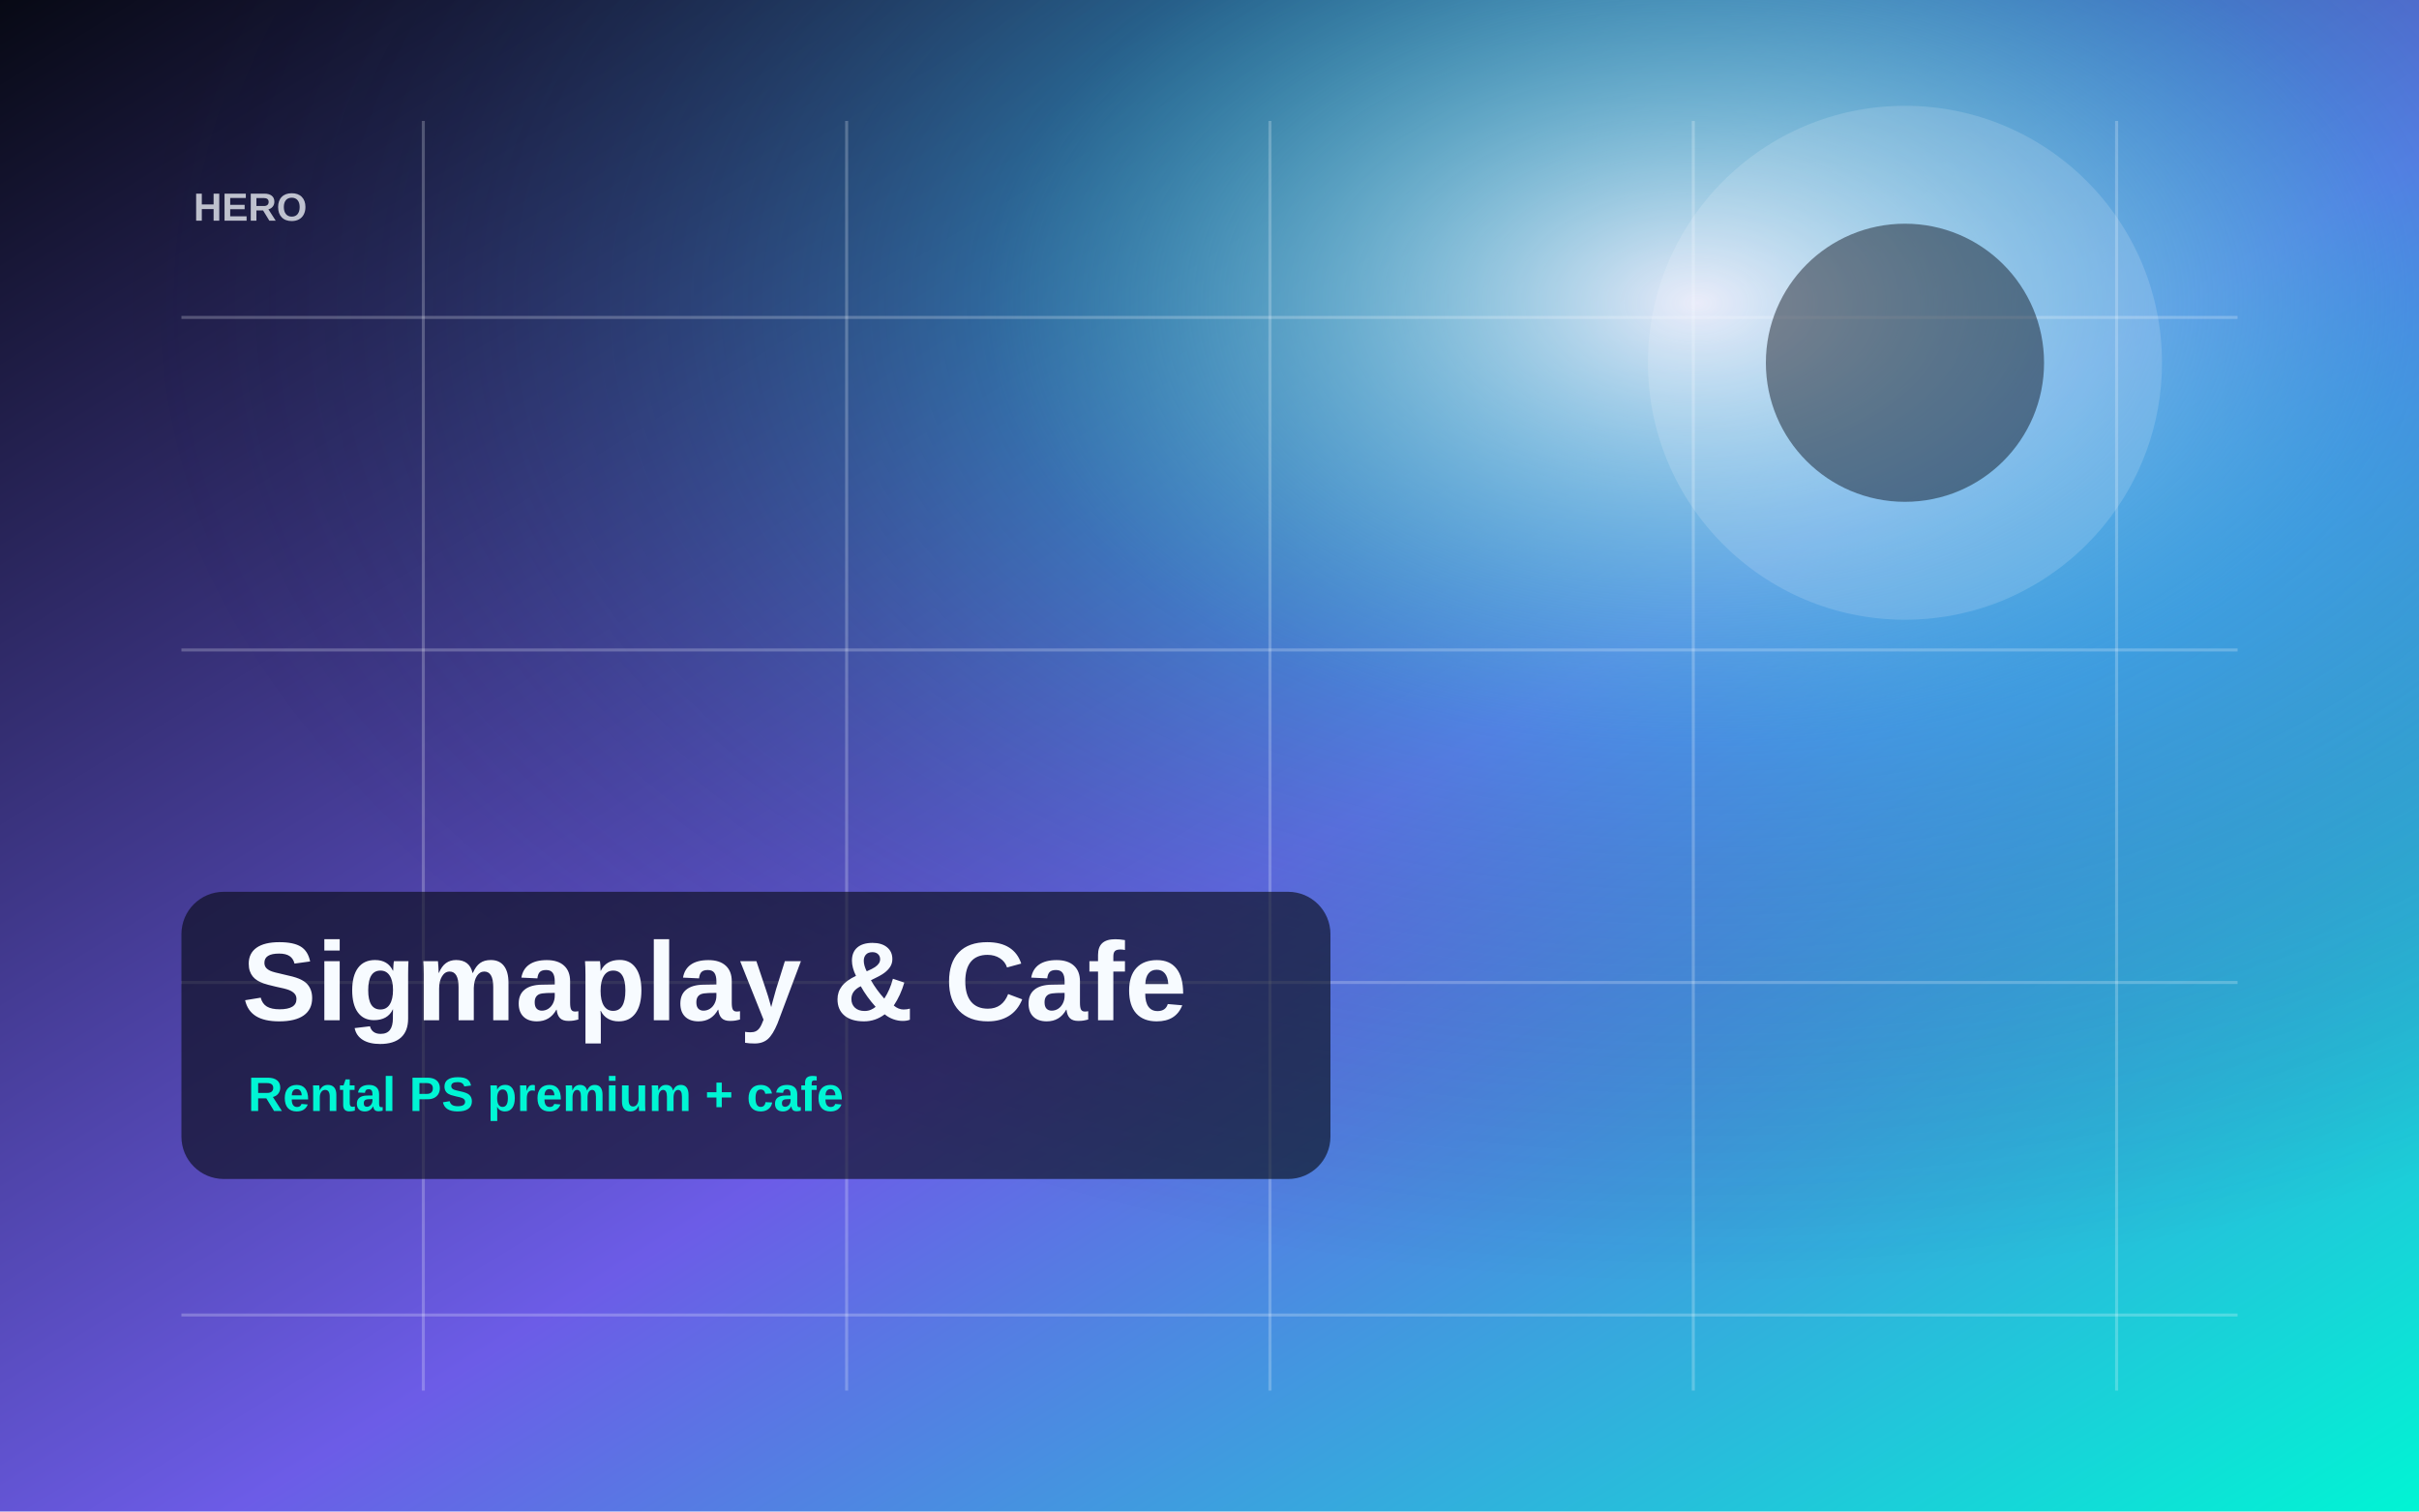
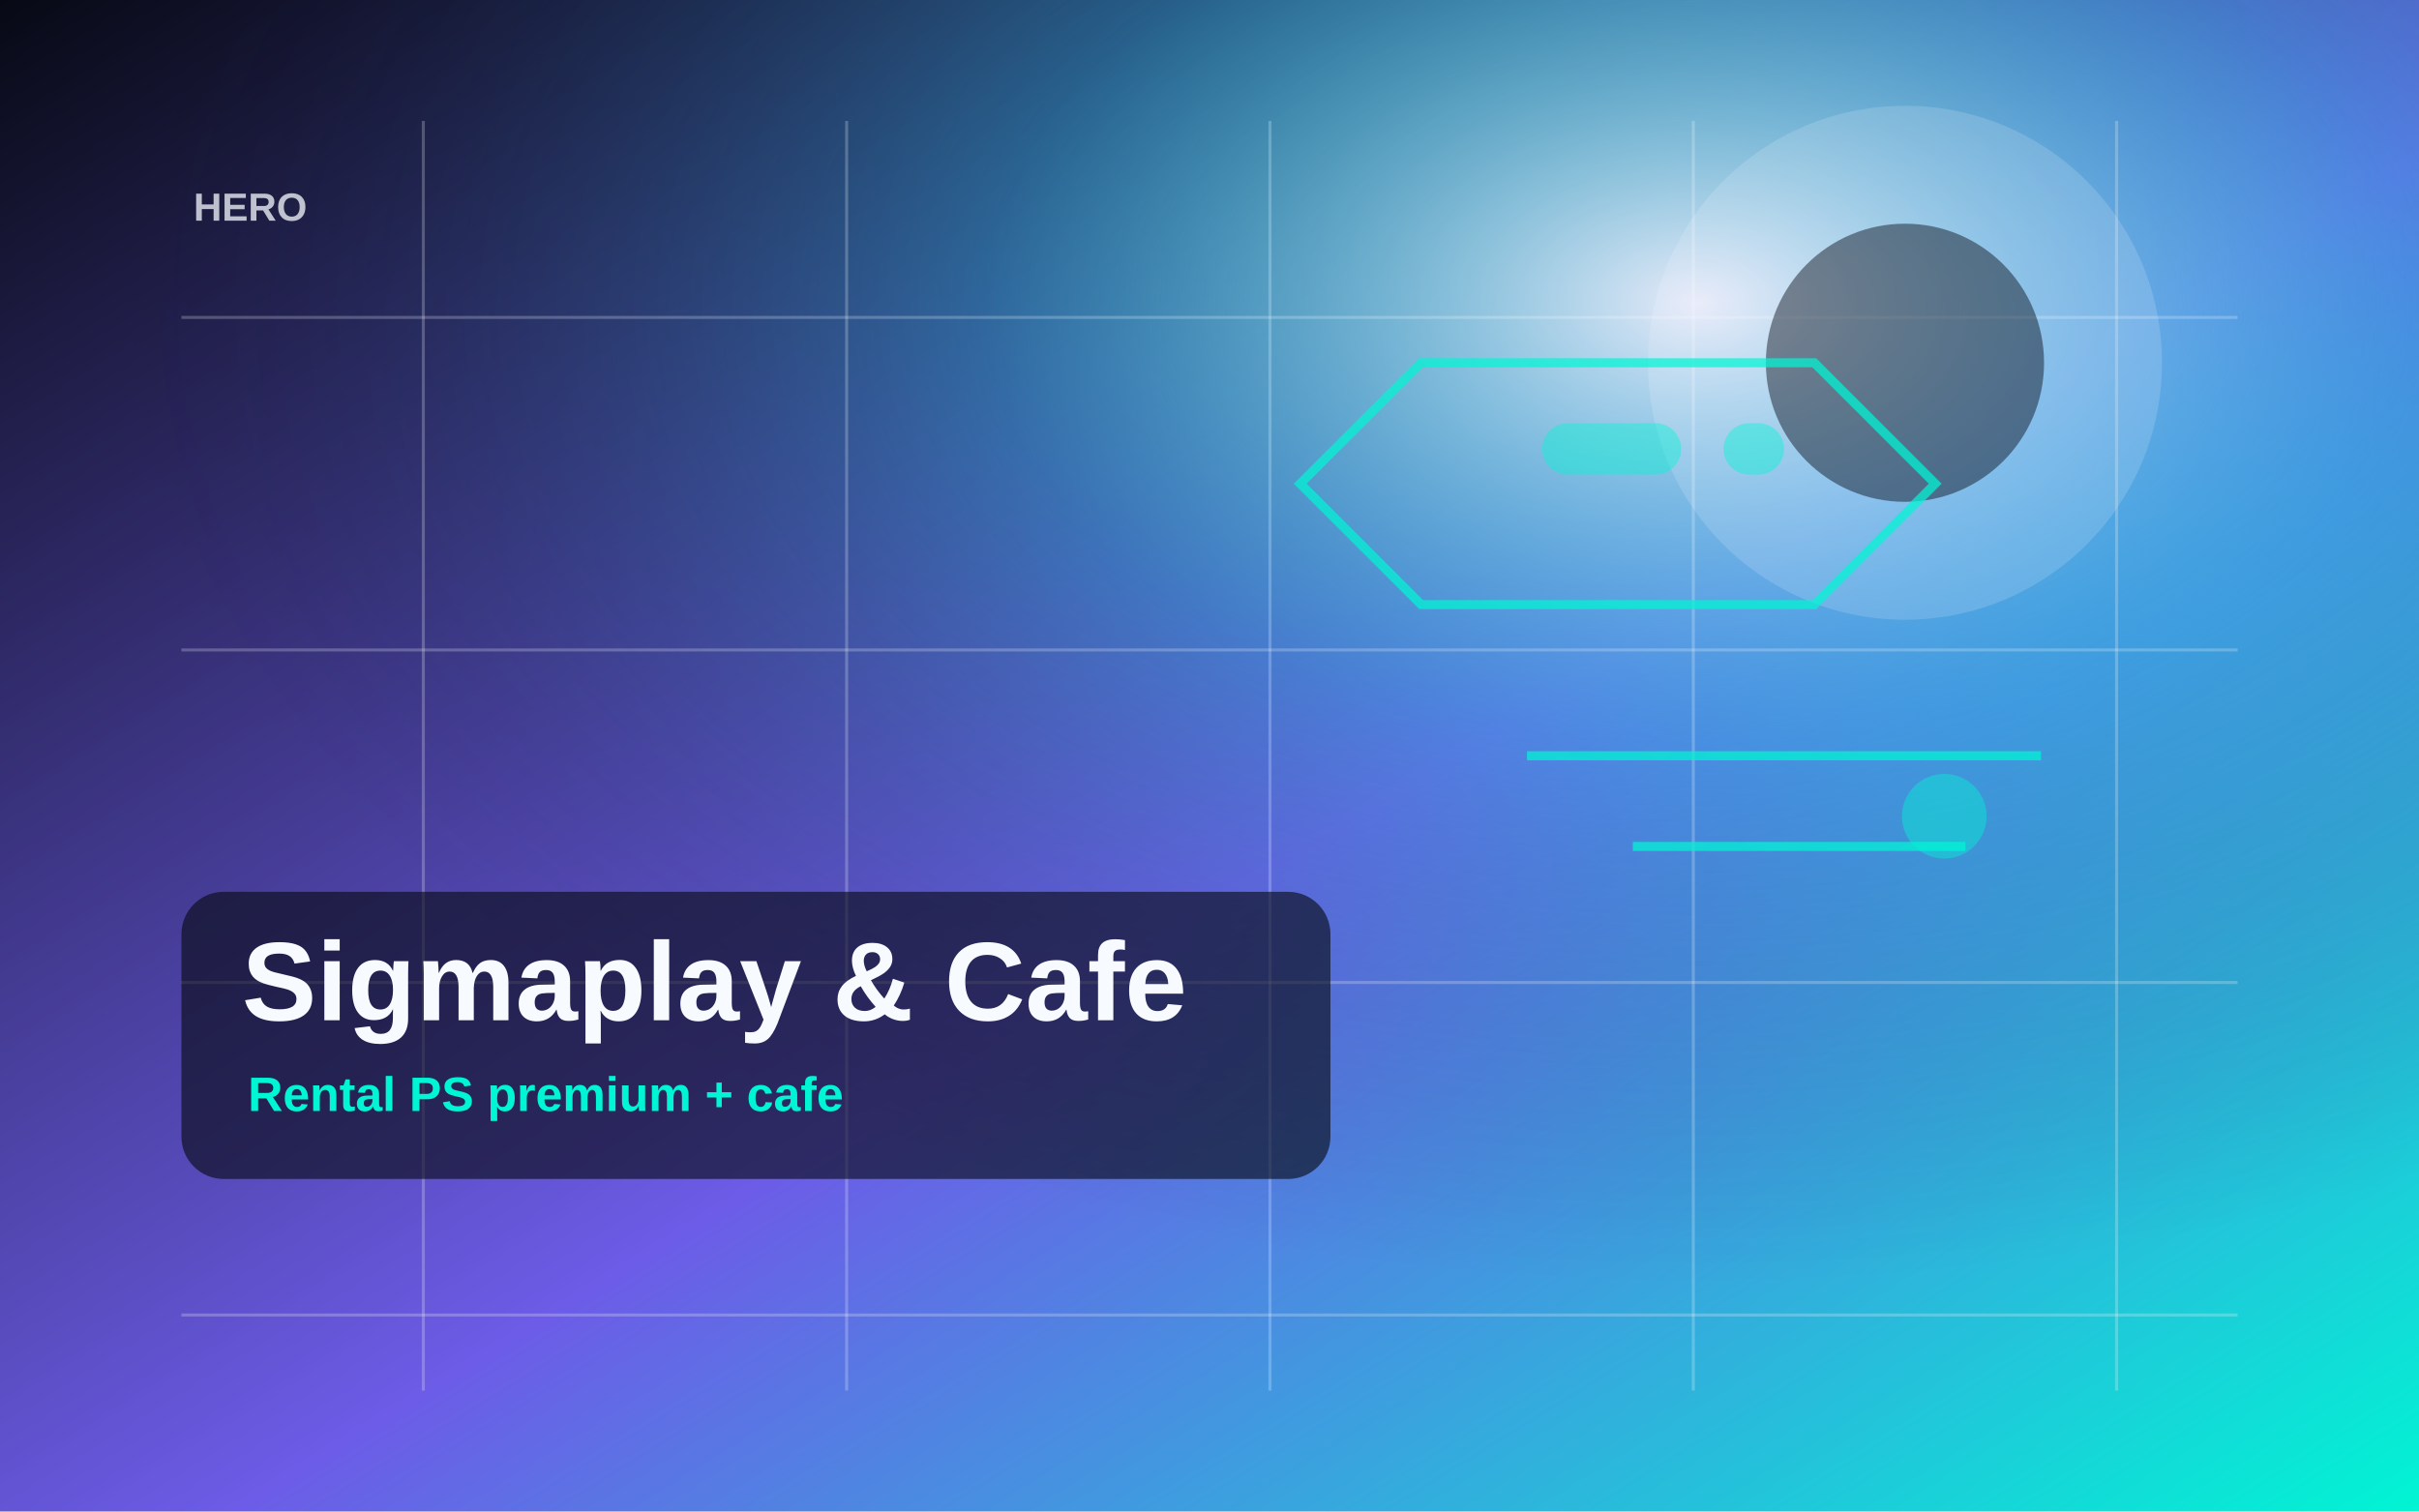
<svg xmlns="http://www.w3.org/2000/svg" width="1600" height="1000" viewBox="0 0 1600 1000" role="img" aria-label="Sigmaplay &amp; Cafe">
  <defs>
    <linearGradient id="bg" x1="0" x2="1" y1="0" y2="1">
      <stop offset="0" stop-color="#070914" />
      <stop offset="0.55" stop-color="#6c5ce7" />
      <stop offset="1" stop-color="#00f5d4" />
    </linearGradient>
    <radialGradient id="glow" cx="70%" cy="20%" r="65%">
      <stop offset="0" stop-color="#f7fbff" stop-opacity=".9" />
      <stop offset=".45" stop-color="#00f5d4" stop-opacity=".25" />
      <stop offset="1" stop-color="#070914" stop-opacity="0" />
    </radialGradient>
  </defs>
  <rect width="1600" height="1000" fill="url(#bg)" />
  <rect width="1600" height="1000" fill="url(#glow)" />
  <g fill="none" stroke="#f7fbff" stroke-opacity=".24" stroke-width="2">
    <path d="M120 210 H1480 M120 430 H1480 M120 650 H1480 M120 870 H1480" />
    <path d="M280 80 V920 M560 80 V920 M840 80 V920 M1120 80 V920 M1400 80 V920" />
  </g>
  <circle cx="1260" cy="240" r="170" fill="#f7fbff" opacity=".16" />
  <circle cx="1260" cy="240" r="92" fill="#070914" opacity=".45" />
+   <g fill="none" stroke="#00f5d4" stroke-width="6" opacity=".72">
+     <path d="M940 240h260l80 80-80 80H940l-80-80z" />
+     <path d="M1010 500h340" />
+     <path d="M1080 560h220" />
+   </g>
+   <g fill="#00f5d4" opacity=".42">
+     <rect x="1020" y="280" width="92" height="34" rx="17" />
+     <rect x="1140" y="280" width="40" height="34" rx="17" />
+     <circle cx="1286" cy="540" r="28" />
+   </g>
  <rect x="120" y="590" width="760" height="190" rx="28" fill="#070914" opacity=".62" />
  <text x="160" y="675" font-family="Arial, Helvetica, sans-serif" font-size="74" font-weight="900" fill="#f7fbff">Sigmaplay &amp; Cafe</text>
  <text x="164" y="735" font-family="Arial, Helvetica, sans-serif" font-size="32" font-weight="700" fill="#00f5d4">Rental PS premium + cafe</text>
  <text x="128" y="146" font-family="Arial, Helvetica, sans-serif" font-size="26" font-weight="800" fill="#f7fbff" opacity=".74">HERO</text>
</svg>
